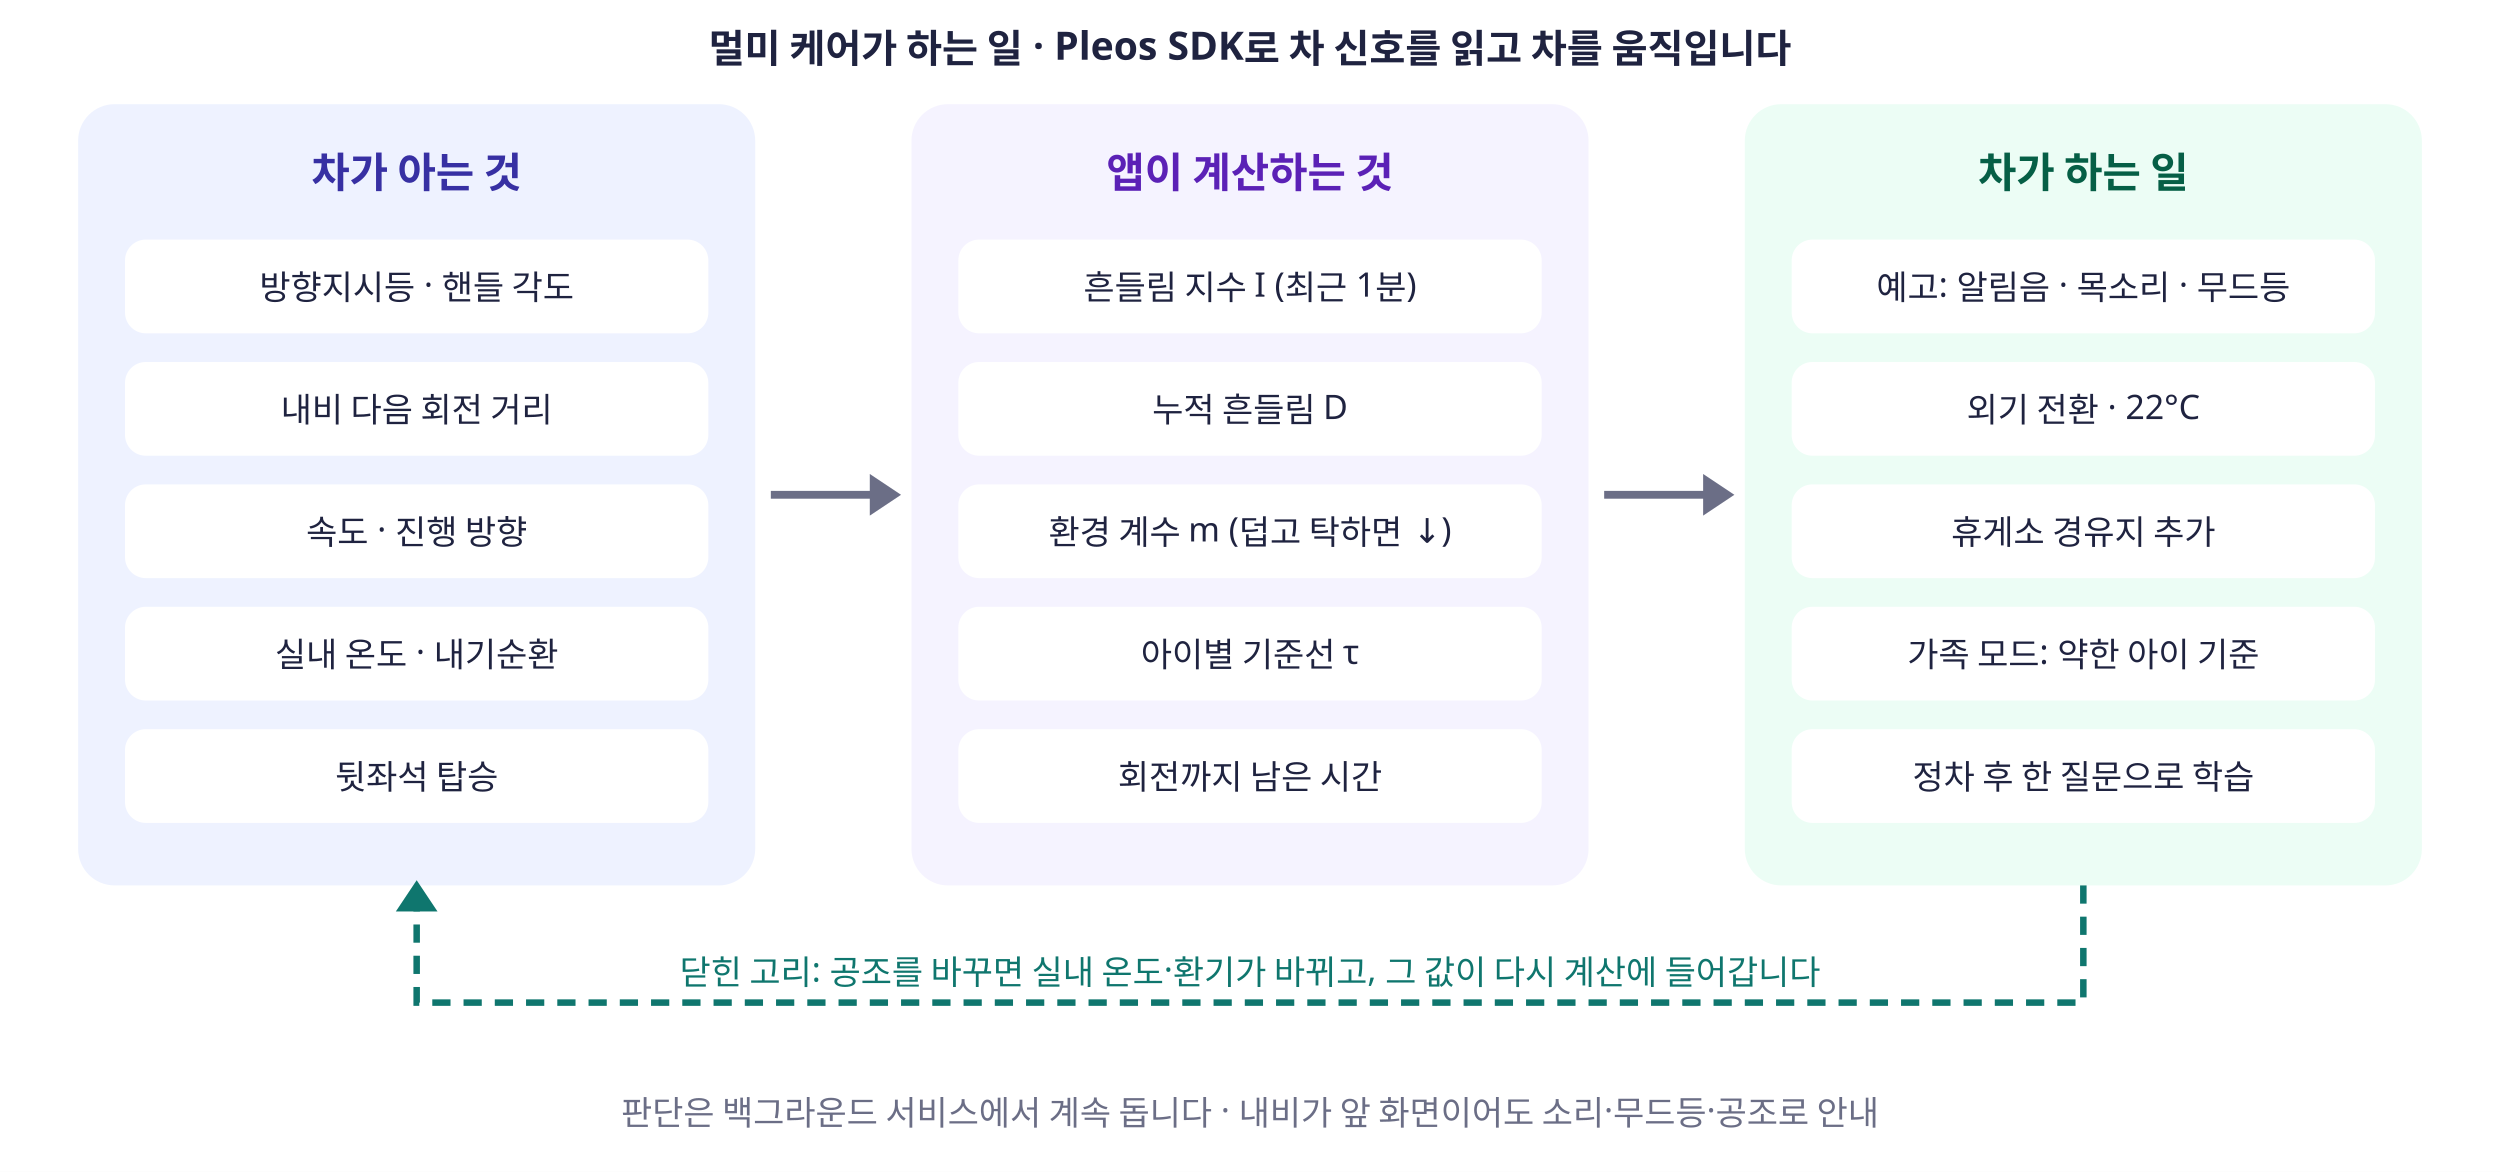
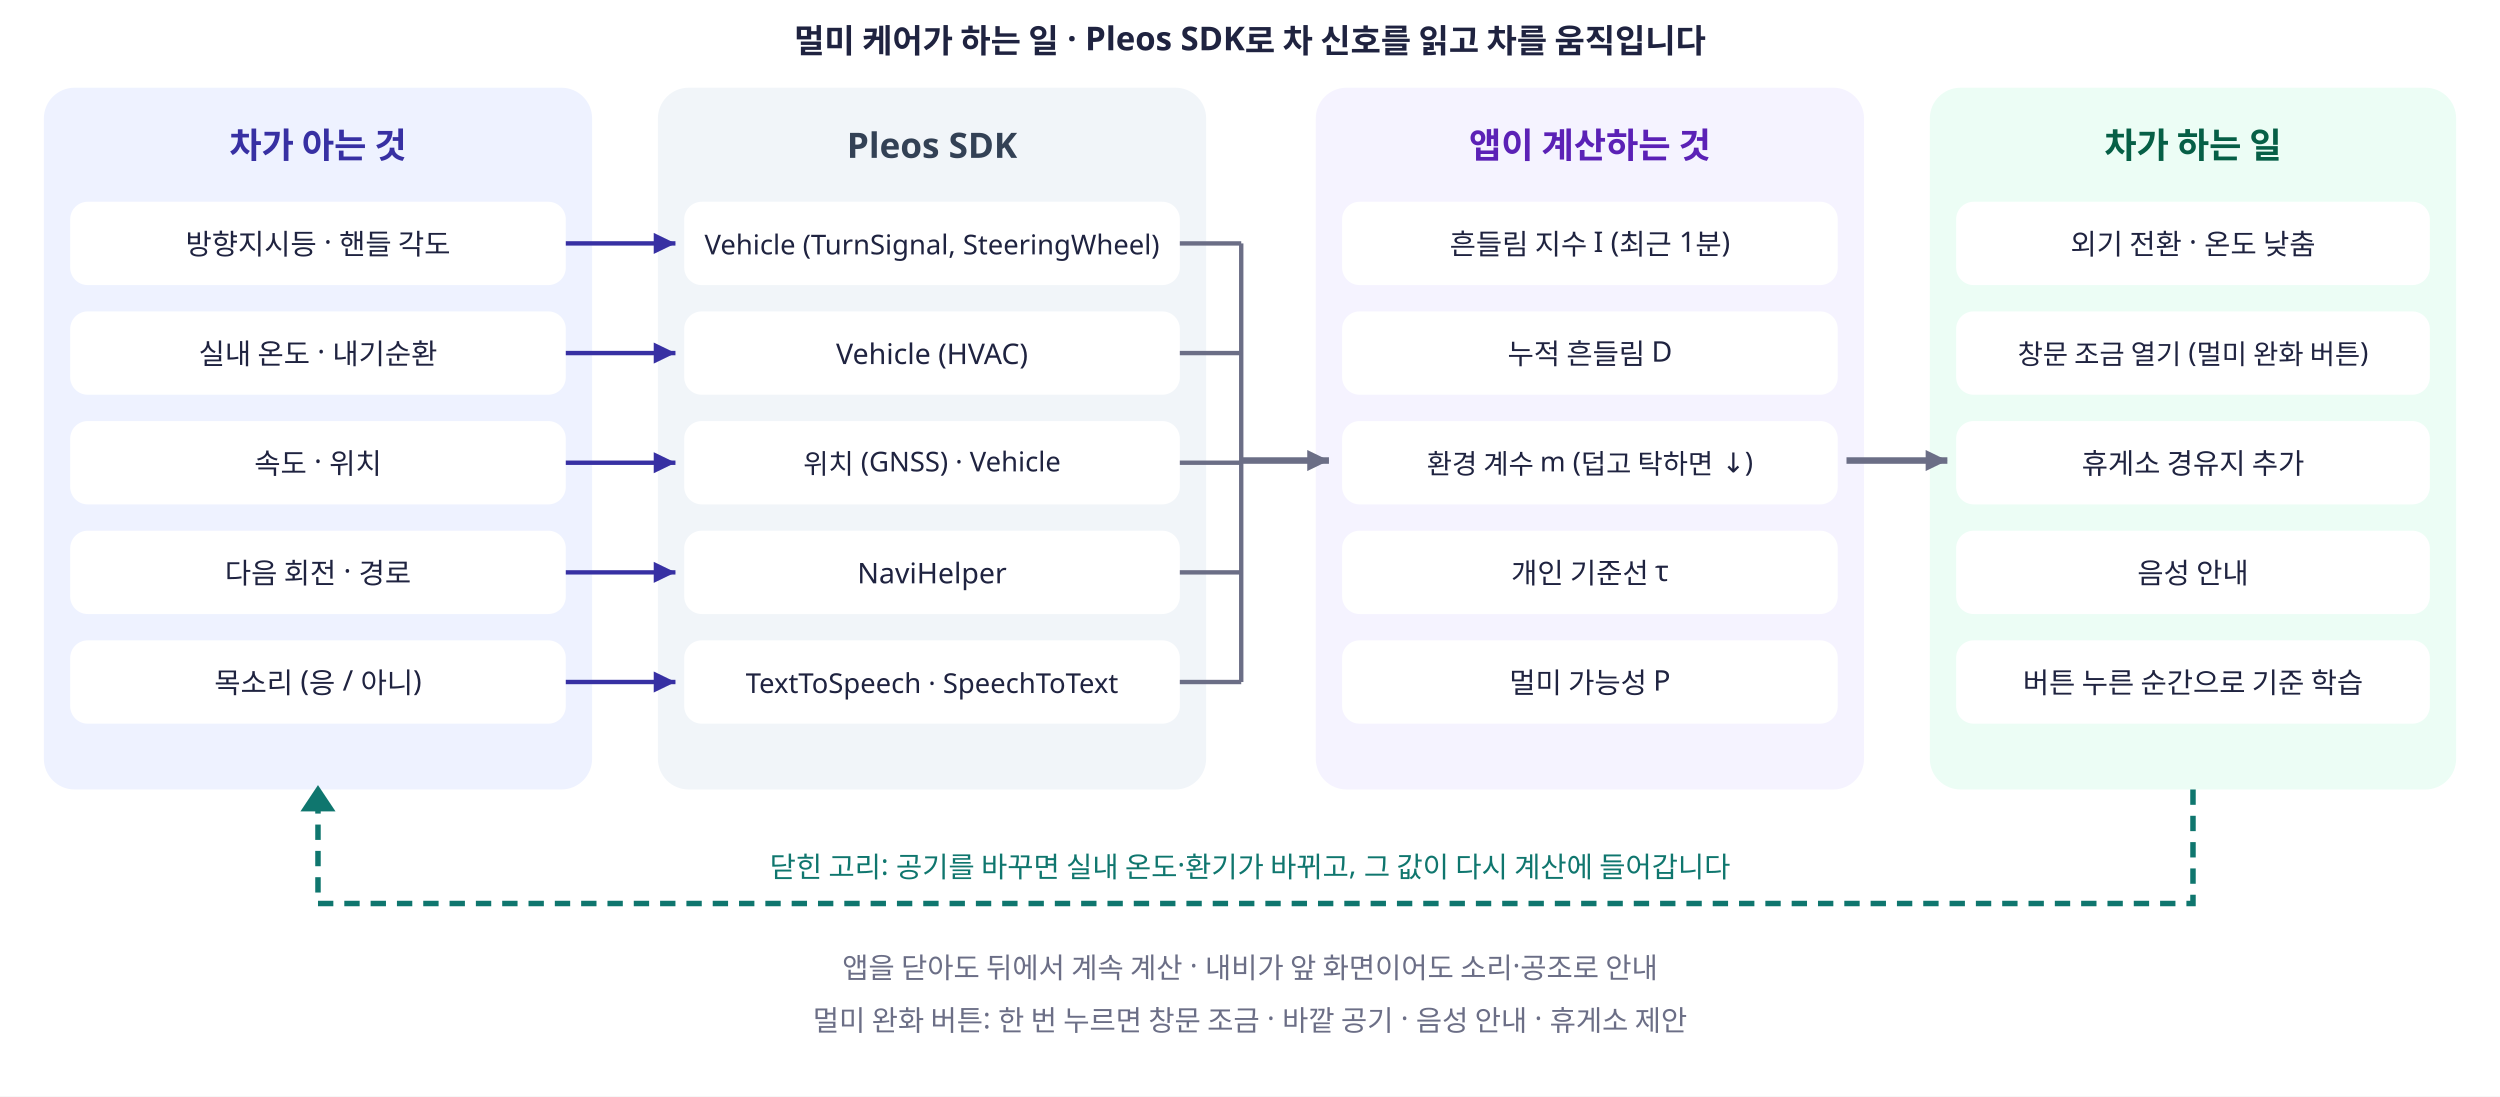
- <svg xmlns="http://www.w3.org/2000/svg" viewBox="0 0 960 450" font-family="Apple SD Gothic Neo, Noto Sans KR, Malgun Gothic, sans-serif" font-size="13">
-   <rect width="960" height="450" fill="#fff" />
-   <rect x="30.0" y="40.0" width="260.0" height="300.0" rx="14" fill="#EEF2FF" />
-   <text x="160.0" y="72.0" font-size="16" fill="#3730A3" text-anchor="middle" font-weight="700">차가 아는 것</text>
-   <rect x="48.0" y="92.0" width="224.0" height="36.0" rx="8" fill="#fff" />
-   <text x="160.0" y="115.0" font-size="13" fill="#1F2340" text-anchor="middle" font-weight="400">방향지시등 · 핸들 각도</text>
-   <rect x="48.0" y="139.0" width="224.0" height="36.0" rx="8" fill="#fff" />
-   <text x="160.0" y="162.0" font-size="13" fill="#1F2340" text-anchor="middle" font-weight="400">내비 다음 회전 거리</text>
-   <rect x="48.0" y="186.0" width="224.0" height="36.0" rx="8" fill="#fff" />
-   <text x="160.0" y="209.0" font-size="13" fill="#1F2340" text-anchor="middle" font-weight="400">속도 · 진행 방향</text>
-   <rect x="48.0" y="233.0" width="224.0" height="36.0" rx="8" fill="#fff" />
-   <text x="160.0" y="256.0" font-size="13" fill="#1F2340" text-anchor="middle" font-weight="400">실내 온도 · 내기순환</text>
-   <rect x="48.0" y="280.0" width="224.0" height="36.0" rx="8" fill="#fff" />
-   <text x="160.0" y="303.0" font-size="13" fill="#1F2340" text-anchor="middle" font-weight="400">뒷좌석 탑승</text>
-   <rect x="350.0" y="40.0" width="260.0" height="300.0" rx="14" fill="#F5F3FF" />
-   <text x="480.0" y="72.0" font-size="16" fill="#5B21B6" text-anchor="middle" font-weight="700">앱이 계산하는 것</text>
-   <rect x="368.0" y="92.0" width="224.0" height="36.0" rx="8" fill="#fff" />
-   <text x="480.0" y="115.0" font-size="13" fill="#1F2340" text-anchor="middle" font-weight="400">흔들림 지수 I (최근 1분)</text>
-   <rect x="368.0" y="139.0" width="224.0" height="36.0" rx="8" fill="#fff" />
-   <text x="480.0" y="162.0" font-size="13" fill="#1F2340" text-anchor="middle" font-weight="400">누적 흔들림 D</text>
-   <rect x="368.0" y="186.0" width="224.0" height="36.0" rx="8" fill="#fff" />
-   <text x="480.0" y="209.0" font-size="13" fill="#1F2340" text-anchor="middle" font-weight="400">환경 계수 m (덥고 탁하면 ↓)</text>
-   <rect x="368.0" y="233.0" width="224.0" height="36.0" rx="8" fill="#fff" />
-   <text x="480.0" y="256.0" font-size="13" fill="#1F2340" text-anchor="middle" font-weight="400">아이별 기준선 τ</text>
-   <rect x="368.0" y="280.0" width="224.0" height="36.0" rx="8" fill="#fff" />
-   <text x="480.0" y="303.0" font-size="13" fill="#1F2340" text-anchor="middle" font-weight="400">회전까지 남은 시간</text>
-   <rect x="670.0" y="40.0" width="260.0" height="300.0" rx="14" fill="#ECFDF5" />
-   <text x="800.0" y="72.0" font-size="16" fill="#065F46" text-anchor="middle" font-weight="700">차가 하는 일</text>
-   <rect x="688.0" y="92.0" width="224.0" height="36.0" rx="8" fill="#fff" />
-   <text x="800.0" y="115.0" font-size="13" fill="#1F2340" text-anchor="middle" font-weight="400">예고: 알림음 · 목소리 · 무드등</text>
-   <rect x="688.0" y="139.0" width="224.0" height="36.0" rx="8" fill="#fff" />
-   <text x="800.0" y="162.0" font-size="13" fill="#1F2340" text-anchor="middle" font-weight="400">외기 전환 · 22°C</text>
-   <rect x="688.0" y="186.0" width="224.0" height="36.0" rx="8" fill="#fff" />
-   <text x="800.0" y="209.0" font-size="13" fill="#1F2340" text-anchor="middle" font-weight="400">휴게소 경유지 추가</text>
-   <rect x="688.0" y="233.0" width="224.0" height="36.0" rx="8" fill="#fff" />
-   <text x="800.0" y="256.0" font-size="13" fill="#1F2340" text-anchor="middle" font-weight="400">가족 모드: 약한 아이 기준</text>
-   <rect x="688.0" y="280.0" width="224.0" height="36.0" rx="8" fill="#fff" />
-   <text x="800.0" y="303.0" font-size="13" fill="#1F2340" text-anchor="middle" font-weight="400">정차 후 한 질문으로 학습</text>
-   <path d="M296 190 L342 190" stroke="#6B6E86" stroke-width="3" fill="none" />
-   <path d="M334 182 L346 190 L334 198" fill="#6B6E86" />
-   <path d="M616 190 L662 190" stroke="#6B6E86" stroke-width="3" fill="none" />
-   <path d="M654 182 L666 190 L654 198" fill="#6B6E86" />
-   <path d="M800 340 L800 385 L160 385 L160 340" stroke="#0F766E" stroke-width="2.5" fill="none" stroke-dasharray="7 5" />
-   <path d="M152 350 L160 338 L168 350" fill="#0F766E" />
-   <text x="480.0" y="378.0" font-size="13" fill="#0F766E" text-anchor="middle" font-weight="400">닫힌 고리: 공조를 바꾸면 실내 온도·환기가 바뀌고, 그 값이 다시 계산에 들어갑니다</text>
-   <text x="480.0" y="24.0" font-size="15" fill="#1F2340" text-anchor="middle" font-weight="700">멀미 케어가 하는 일 · Pleos SDK로 차 신호를 읽고 차를 움직입니다</text>
-   <text x="480.0" y="432.0" font-size="13" fill="#6B6E86" text-anchor="middle" font-weight="400">판단은 백그라운드 서비스에서 계속 돕니다 · 내비가 앞 화면이어도 소리·무드등·공조로 안내</text>
+ <svg xmlns="http://www.w3.org/2000/svg" viewBox="0 0 1140 500" font-family="Apple SD Gothic Neo, Noto Sans KR, Malgun Gothic, sans-serif" font-size="13">
+   <rect width="1140" height="500" fill="#fff" />
+   <rect x="20.0" y="40.0" width="250.0" height="320.0" rx="14" fill="#EEF2FF" />
+   <text x="145.0" y="72.0" font-size="16" fill="#3730A3" text-anchor="middle" font-weight="700">차가 아는 것</text>
+   <rect x="32.0" y="92.0" width="226.0" height="38.0" rx="8" fill="#fff" />
+   <text x="145.0" y="116.0" font-size="13" fill="#1F2340" text-anchor="middle" font-weight="400">방향지시등 · 핸들 각도</text>
+   <rect x="32.0" y="142.0" width="226.0" height="38.0" rx="8" fill="#fff" />
+   <text x="145.0" y="166.0" font-size="13" fill="#1F2340" text-anchor="middle" font-weight="400">실내 온도 · 내기순환</text>
+   <rect x="32.0" y="192.0" width="226.0" height="38.0" rx="8" fill="#fff" />
+   <text x="145.0" y="216.0" font-size="13" fill="#1F2340" text-anchor="middle" font-weight="400">속도 · 위치</text>
+   <rect x="32.0" y="242.0" width="226.0" height="38.0" rx="8" fill="#fff" />
+   <text x="145.0" y="266.0" font-size="13" fill="#1F2340" text-anchor="middle" font-weight="400">다음 회전 · 경로</text>
+   <rect x="32.0" y="292.0" width="226.0" height="38.0" rx="8" fill="#fff" />
+   <text x="145.0" y="316.0" font-size="13" fill="#1F2340" text-anchor="middle" font-weight="400">목소리 (응 / 아니)</text>
+   <rect x="300.0" y="40.0" width="250.0" height="320.0" rx="14" fill="#F1F5F9" />
+   <text x="425.0" y="72.0" font-size="16" fill="#334155" text-anchor="middle" font-weight="700">Pleos SDK</text>
+   <rect x="312.0" y="92.0" width="226.0" height="38.0" rx="8" fill="#fff" />
+   <text x="425.0" y="116.0" font-size="12.5" fill="#1F2340" text-anchor="middle" font-weight="400">Vehicle (TurnSignal, SteeringWheel)</text>
+   <rect x="312.0" y="142.0" width="226.0" height="38.0" rx="8" fill="#fff" />
+   <text x="425.0" y="166.0" font-size="13" fill="#1F2340" text-anchor="middle" font-weight="400">Vehicle (HVAC)</text>
+   <rect x="312.0" y="192.0" width="226.0" height="38.0" rx="8" fill="#fff" />
+   <text x="425.0" y="216.0" font-size="12.5" fill="#1F2340" text-anchor="middle" font-weight="400">위치 (GNSS) · Vehicle</text>
+   <rect x="312.0" y="242.0" width="226.0" height="38.0" rx="8" fill="#fff" />
+   <text x="425.0" y="266.0" font-size="13" fill="#1F2340" text-anchor="middle" font-weight="400">NaviHelper</text>
+   <rect x="312.0" y="292.0" width="226.0" height="38.0" rx="8" fill="#fff" />
+   <text x="425.0" y="316.0" font-size="12.5" fill="#1F2340" text-anchor="middle" font-weight="400">TextToSpeech · SpeechToText</text>
+   <rect x="600.0" y="40.0" width="250.0" height="320.0" rx="14" fill="#F5F3FF" />
+   <text x="725.0" y="72.0" font-size="16" fill="#5B21B6" text-anchor="middle" font-weight="700">앱이 계산하는 것</text>
+   <rect x="612.0" y="92.0" width="226.0" height="38.0" rx="8" fill="#fff" />
+   <text x="725.0" y="116.0" font-size="13" fill="#1F2340" text-anchor="middle" font-weight="400">흔들림 지수 I (최근 1분)</text>
+   <rect x="612.0" y="142.0" width="226.0" height="38.0" rx="8" fill="#fff" />
+   <text x="725.0" y="166.0" font-size="13" fill="#1F2340" text-anchor="middle" font-weight="400">누적 흔들림 D</text>
+   <rect x="612.0" y="192.0" width="226.0" height="38.0" rx="8" fill="#fff" />
+   <text x="725.0" y="216.0" font-size="12.5" fill="#1F2340" text-anchor="middle" font-weight="400">환경 계수 m (덥고 탁하면 ↓)</text>
+   <rect x="612.0" y="242.0" width="226.0" height="38.0" rx="8" fill="#fff" />
+   <text x="725.0" y="266.0" font-size="13" fill="#1F2340" text-anchor="middle" font-weight="400">개인 기준선 τ</text>
+   <rect x="612.0" y="292.0" width="226.0" height="38.0" rx="8" fill="#fff" />
+   <text x="725.0" y="316.0" font-size="13" fill="#1F2340" text-anchor="middle" font-weight="400">멀미 가능성 P</text>
+   <rect x="880.0" y="40.0" width="240.0" height="320.0" rx="14" fill="#ECFDF5" />
+   <text x="1000.0" y="72.0" font-size="16" fill="#065F46" text-anchor="middle" font-weight="700">차가 하는 일</text>
+   <rect x="892.0" y="92.0" width="216.0" height="38.0" rx="8" fill="#fff" />
+   <text x="1000.0" y="116.0" font-size="13" fill="#1F2340" text-anchor="middle" font-weight="400">외기 전환 · 온도 낮춤</text>
+   <rect x="892.0" y="142.0" width="216.0" height="38.0" rx="8" fill="#fff" />
+   <text x="1000.0" y="166.0" font-size="12.5" fill="#1F2340" text-anchor="middle" font-weight="400">창문 조금 열기 (멀미 완화 버튼)</text>
+   <rect x="892.0" y="192.0" width="216.0" height="38.0" rx="8" fill="#fff" />
+   <text x="1000.0" y="216.0" font-size="13" fill="#1F2340" text-anchor="middle" font-weight="400">휴게소 경유지 추가</text>
+   <rect x="892.0" y="242.0" width="216.0" height="38.0" rx="8" fill="#fff" />
+   <text x="1000.0" y="266.0" font-size="13" fill="#1F2340" text-anchor="middle" font-weight="400">음성 안내</text>
+   <rect x="892.0" y="292.0" width="216.0" height="38.0" rx="8" fill="#fff" />
+   <text x="1000.0" y="316.0" font-size="13" fill="#1F2340" text-anchor="middle" font-weight="400">버튼 누른 순간으로 기준 학습</text>
+   <polyline points="258.0,111.0 308.0,111.0" fill="none" stroke="#3730A3" stroke-width="2" stroke-linejoin="round" />
+   <path d="M308.0 111.0 L298.1 115.8 L298.1 106.2 Z" fill="#3730A3" />
+   <polyline points="258.0,161.0 308.0,161.0" fill="none" stroke="#3730A3" stroke-width="2" stroke-linejoin="round" />
+   <path d="M308.0 161.0 L298.1 165.8 L298.1 156.2 Z" fill="#3730A3" />
+   <polyline points="258.0,211.0 308.0,211.0" fill="none" stroke="#3730A3" stroke-width="2" stroke-linejoin="round" />
+   <path d="M308.0 211.0 L298.1 215.8 L298.1 206.2 Z" fill="#3730A3" />
+   <polyline points="258.0,261.0 308.0,261.0" fill="none" stroke="#3730A3" stroke-width="2" stroke-linejoin="round" />
+   <path d="M308.0 261.0 L298.1 265.8 L298.1 256.2 Z" fill="#3730A3" />
+   <polyline points="258.0,311.0 308.0,311.0" fill="none" stroke="#3730A3" stroke-width="2" stroke-linejoin="round" />
+   <path d="M308.0 311.0 L298.1 315.8 L298.1 306.2 Z" fill="#3730A3" />
+   <line x1="538.0" y1="111.0" x2="566.0" y2="111.0" stroke="#6B6E86" stroke-width="2" />
+   <line x1="538.0" y1="161.0" x2="566.0" y2="161.0" stroke="#6B6E86" stroke-width="2" />
+   <line x1="538.0" y1="211.0" x2="566.0" y2="211.0" stroke="#6B6E86" stroke-width="2" />
+   <line x1="538.0" y1="261.0" x2="566.0" y2="261.0" stroke="#6B6E86" stroke-width="2" />
+   <line x1="538.0" y1="311.0" x2="566.0" y2="311.0" stroke="#6B6E86" stroke-width="2" />
+   <line x1="566.0" y1="111.0" x2="566.0" y2="311.0" stroke="#6B6E86" stroke-width="2" />
+   <polyline points="566.0,210.0 606.0,210.0" fill="none" stroke="#6B6E86" stroke-width="3" stroke-linejoin="round" />
+   <path d="M606.0 210.0 L596.1 214.8 L596.1 205.2 Z" fill="#6B6E86" />
+   <polyline points="842.0,210.0 888.0,210.0" fill="none" stroke="#6B6E86" stroke-width="3" stroke-linejoin="round" />
+   <path d="M888.0 210.0 L878.1 214.8 L878.1 205.2 Z" fill="#6B6E86" />
+   <path d="M1000 360 L1000 412 L145 412 L145 360" stroke="#0F766E" stroke-width="2.5" fill="none" stroke-dasharray="7 5" />
+   <path d="M137 370 L145 358 L153 370" fill="#0F766E" />
+   <text x="570.0" y="400.0" font-size="13" fill="#0F766E" text-anchor="middle" font-weight="400">닫힌 고리: 공기를 바꾸면 실내 온도·환기가 바뀌고, 그 값이 다시 계산에 들어갑니다</text>
+   <text x="570.0" y="24.0" font-size="15" fill="#1F2340" text-anchor="middle" font-weight="700">멀미 케어가 하는 일 · Pleos SDK로 차 신호를 읽고 차를 움직입니다</text>
+   <text x="570.0" y="446.0" font-size="13" fill="#6B6E86" text-anchor="middle" font-weight="400">앱을 닫아도 뒤에서 계속 계산 · 내비가 앞 화면이어도 소리·공조로 안내</text>
+   <text x="570.0" y="470.0" font-size="13" fill="#6B6E86" text-anchor="middle" font-weight="400">멀미 완화 버튼: 한 번 누르면 창문 조금 · 바깥 공기 · 음성 안내 · 휴게소 제안</text>
</svg>
